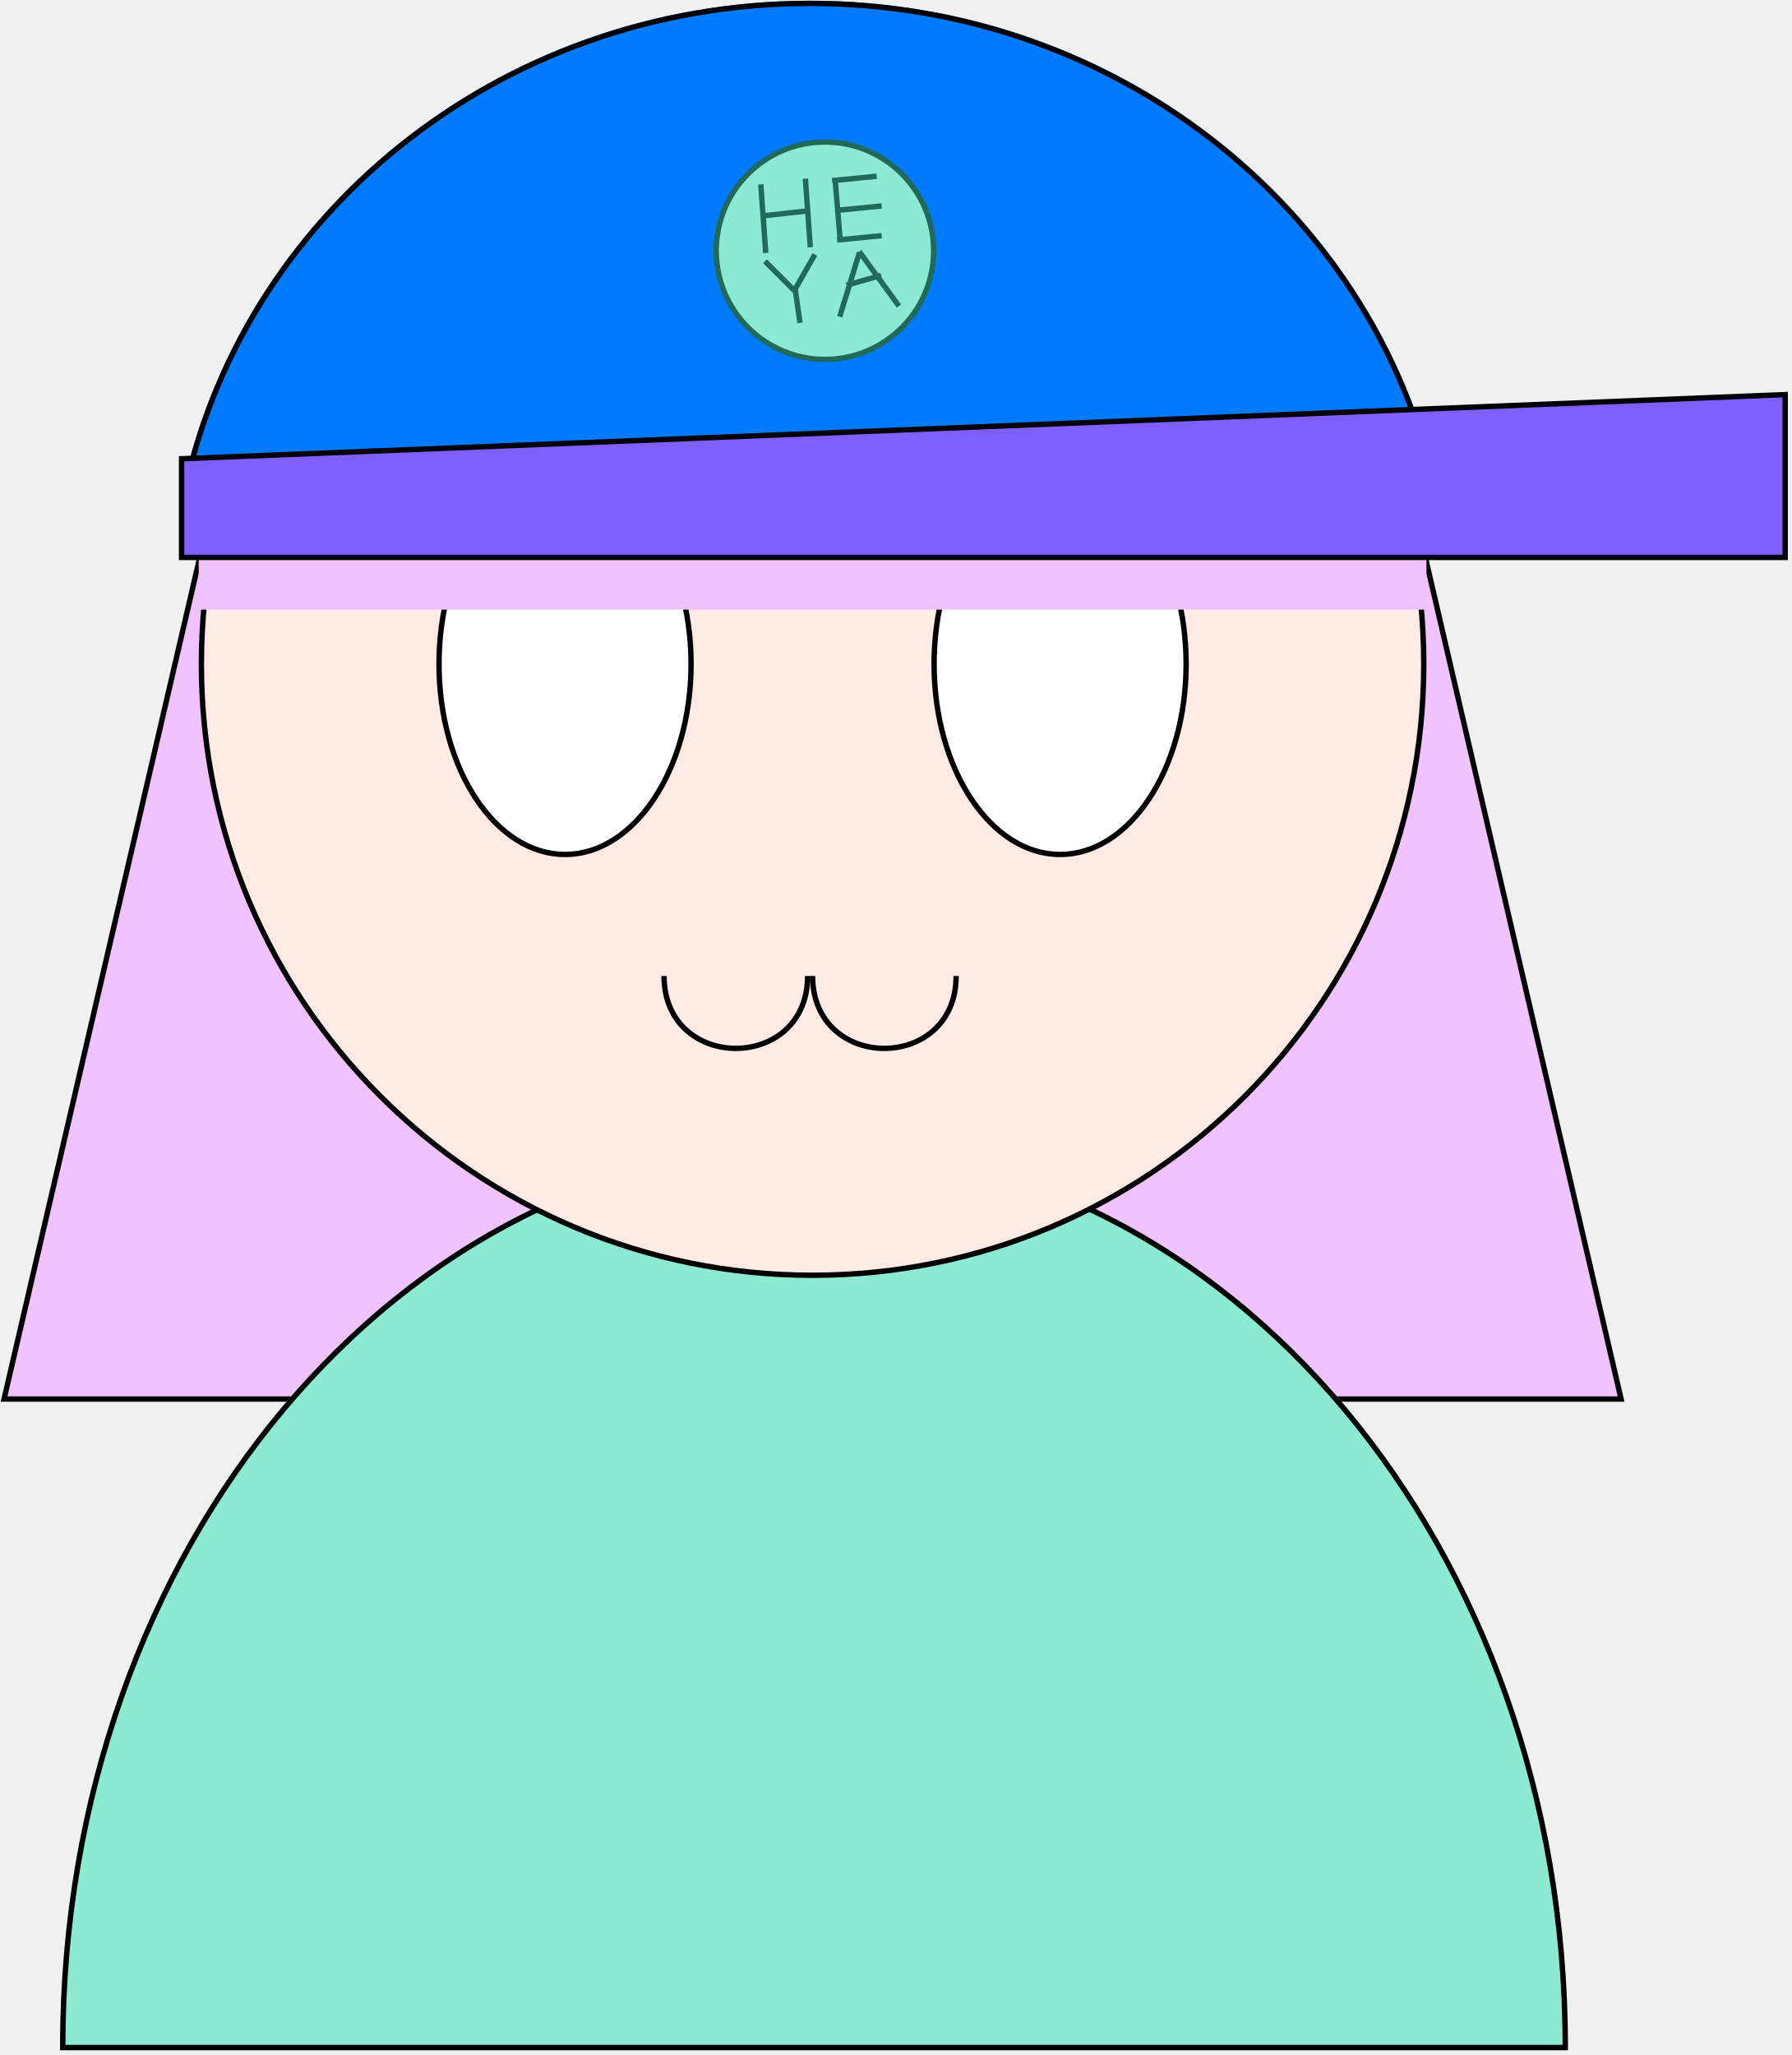
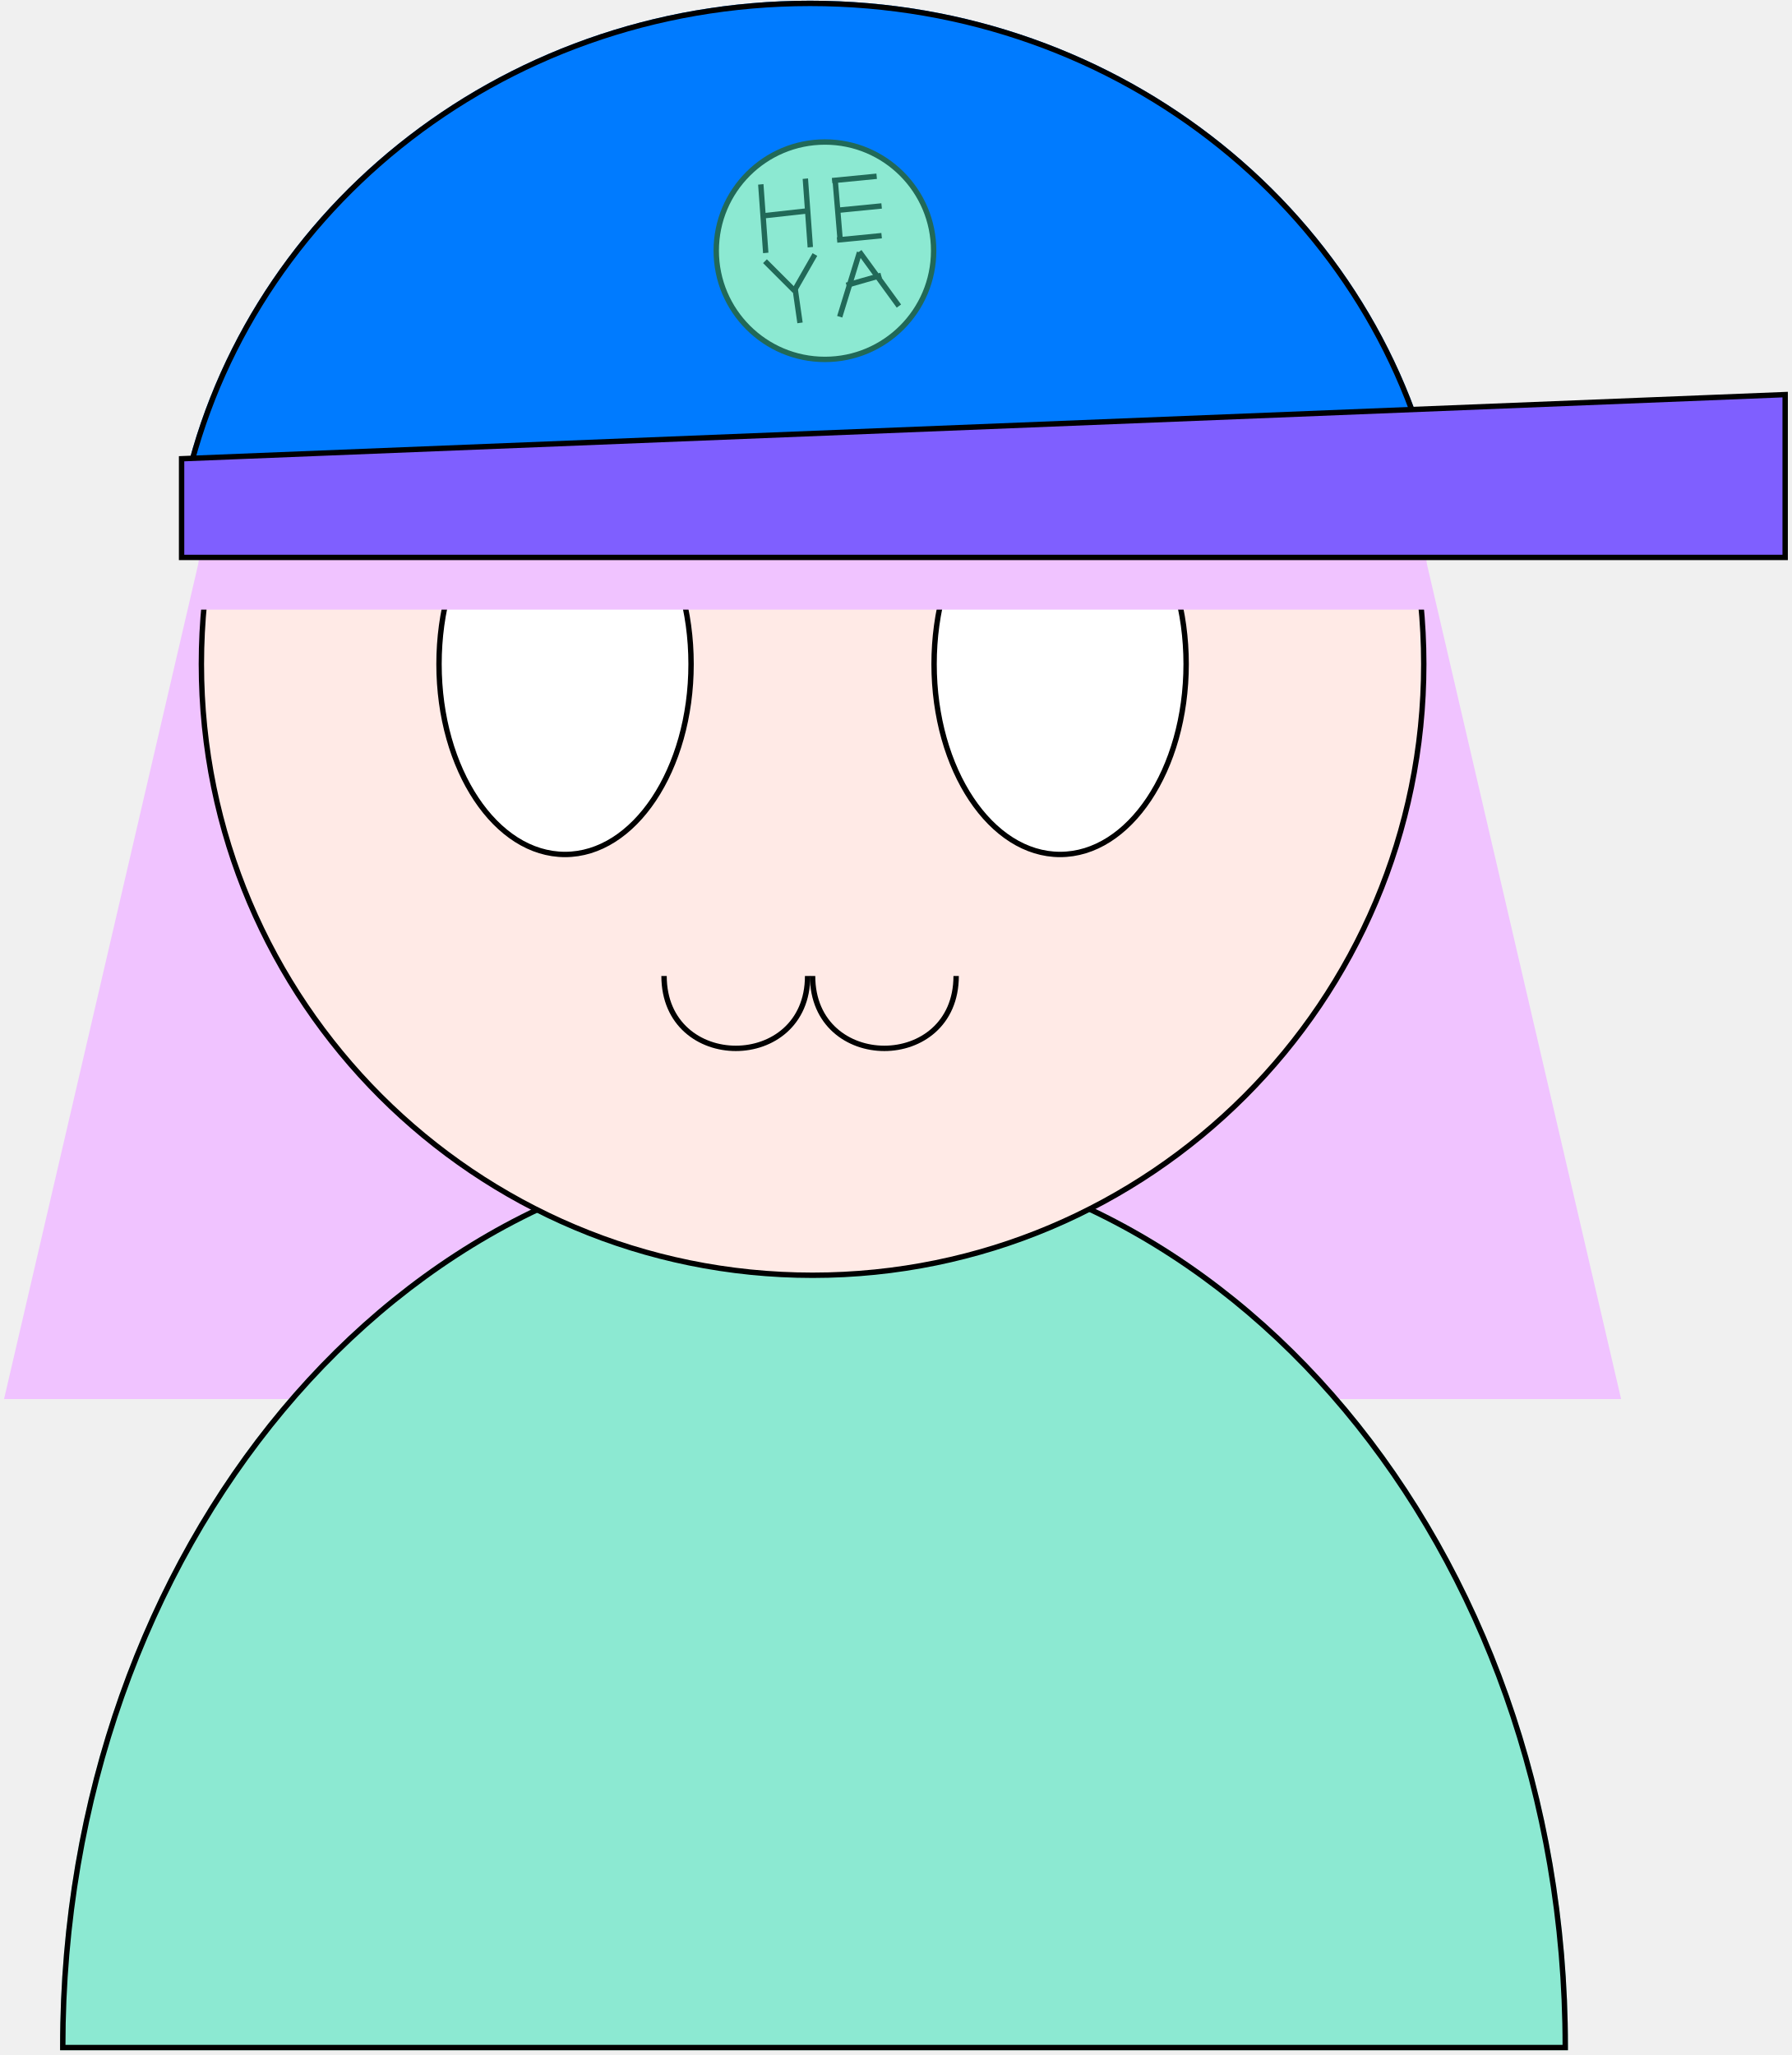
<svg xmlns="http://www.w3.org/2000/svg" width="333" height="382" viewBox="0 0 333 382" fill="none">
-   <path d="M0.753 260.063L37.331 102.779H264.759L301.336 260.063H0.753Z" fill="#F0C3FF" stroke="black" />
+   <path d="M0.753 260.063L37.331 102.779H264.759L301.336 260.063H0.753Z" fill="#F0C3FF" stroke="" />
  <mask id="path-2-inside-1" fill="white">
    <path fill-rule="evenodd" clip-rule="evenodd" d="M291.454 381.115C291.455 380.874 291.455 380.632 291.455 380.389C291.455 287.751 228.71 212.652 151.311 212.652C73.911 212.652 11.167 287.751 11.167 380.389C11.167 380.632 11.167 380.874 11.168 381.115H291.454Z" />
  </mask>
  <path fill-rule="evenodd" clip-rule="evenodd" d="M291.454 381.115C291.455 380.874 291.455 380.632 291.455 380.389C291.455 287.751 228.71 212.652 151.311 212.652C73.911 212.652 11.167 287.751 11.167 380.389C11.167 380.632 11.167 380.874 11.168 381.115H291.454Z" fill="#8CE9D2" />
  <path d="M291.454 381.115V382.115H292.45L292.454 381.119L291.454 381.115ZM11.168 381.115L10.168 381.119L10.171 382.115H11.168V381.115ZM292.454 381.119C292.455 380.876 292.455 380.633 292.455 380.389H290.455C290.455 380.63 290.455 380.871 290.454 381.112L292.454 381.119ZM292.455 380.389C292.455 287.374 229.423 211.652 151.311 211.652V213.652C227.997 213.652 290.455 288.127 290.455 380.389H292.455ZM151.311 211.652C73.198 211.652 10.167 287.374 10.167 380.389H12.167C12.167 288.127 74.624 213.652 151.311 213.652V211.652ZM10.167 380.389C10.167 380.633 10.167 380.876 10.168 381.119L12.168 381.112C12.167 380.871 12.167 380.63 12.167 380.389H10.167ZM11.168 382.115H291.454V380.115H11.168V382.115Z" fill="black" mask="url(#path-2-inside-1)" />
  <circle cx="151.045" cy="123.445" r="113.611" fill="#FFEAE6" stroke="black" />
  <path d="M151.045 181.421C151.045 199.366 177.732 199.366 177.732 181.421" stroke="black" />
  <path d="M150.125 181.421C150.125 199.366 123.437 199.366 123.437 181.421" stroke="black" />
  <path d="M128.459 123.445C128.459 133.271 125.803 142.144 121.535 148.546C117.265 154.951 111.42 158.835 105.032 158.835C98.644 158.835 92.8 154.951 88.53 148.546C84.262 142.144 81.606 133.271 81.606 123.445C81.606 113.619 84.262 104.746 88.53 98.344C92.8 91.939 98.644 88.055 105.032 88.055C111.42 88.055 117.265 91.939 121.535 98.344C125.803 104.746 128.459 113.619 128.459 123.445Z" fill="white" stroke="black" />
  <path d="M220.484 123.445C220.484 133.271 217.828 142.144 213.56 148.546C209.29 154.951 203.445 158.835 197.057 158.835C190.669 158.835 184.825 154.951 180.555 148.546C176.287 142.144 173.631 133.271 173.631 123.445C173.631 113.619 176.287 104.746 180.555 98.344C184.825 91.939 190.669 88.055 197.057 88.055C203.445 88.055 209.29 91.939 213.56 98.344C217.828 104.746 220.484 113.619 220.484 123.445Z" fill="white" stroke="black" />
  <mask id="path-9-inside-2" fill="white">
    <path fill-rule="evenodd" clip-rule="evenodd" d="M267.711 93.077H33.458C43.822 40.168 92.32 0.131 150.585 0.131C208.849 0.131 257.347 40.168 267.711 93.077Z" />
  </mask>
  <path fill-rule="evenodd" clip-rule="evenodd" d="M267.711 93.077H33.458C43.822 40.168 92.32 0.131 150.585 0.131C208.849 0.131 257.347 40.168 267.711 93.077Z" fill="#007BFF" />
  <path d="M33.458 93.077L32.477 92.885L32.243 94.077H33.458V93.077ZM267.711 93.077V94.077H268.926L268.692 92.885L267.711 93.077ZM33.458 94.077H267.711V92.077H33.458V94.077ZM34.44 93.269C44.707 40.85 92.777 1.131 150.585 1.131V-0.869C91.863 -0.869 42.936 39.486 32.477 92.885L34.44 93.269ZM150.585 1.131C208.392 1.131 256.462 40.85 266.73 93.269L268.692 92.885C258.233 39.486 209.306 -0.869 150.585 -0.869V1.131Z" fill="black" mask="url(#path-9-inside-2)" />
  <rect x="36.934" y="93.997" width="228.222" height="19.325" fill="#F0C3FF" />
  <path d="M33.753 103.62V85.275L331.834 73.352V103.62H33.753Z" fill="#7F5FFF" stroke="black" />
  <circle cx="153.345" cy="46.604" r="20.206" fill="#8CE9D2" stroke="#216958" />
  <line x1="155.224" y1="33.219" x2="156.144" y2="44.262" stroke="#216958" />
  <line x1="154.677" y1="33.575" x2="162.959" y2="32.763" stroke="#216958" />
  <line x1="155.597" y1="39.097" x2="163.88" y2="38.284" stroke="#216958" />
  <line x1="155.597" y1="44.618" x2="163.88" y2="43.806" stroke="#216958" />
  <line y1="-0.5" x2="12.775" y2="-0.5" transform="matrix(0.0720346 0.997402 -0.995409 0.0957124 140.922 34.3223)" stroke="#216958" />
  <line y1="-0.5" x2="12.775" y2="-0.5" transform="matrix(0.0720346 0.997402 -0.995409 0.0957124 149.204 33.2604)" stroke="#216958" />
  <line x1="141.787" y1="40.126" x2="150.069" y2="39.205" stroke="#216958" />
  <line x1="142.196" y1="48.551" x2="147.717" y2="54.073" stroke="#216958" />
  <line x1="151.479" y1="47.312" x2="147.798" y2="53.754" stroke="#216958" />
  <line x1="148.709" y1="60.018" x2="147.789" y2="53.577" stroke="#216958" />
  <line x1="156.088" y1="58.88" x2="159.769" y2="46.917" stroke="#216958" />
  <line x1="159.731" y1="46.77" x2="167.093" y2="56.893" stroke="#216958" />
  <line x1="157.349" y1="53.025" x2="163.791" y2="51.185" stroke="#216958" />
</svg>
